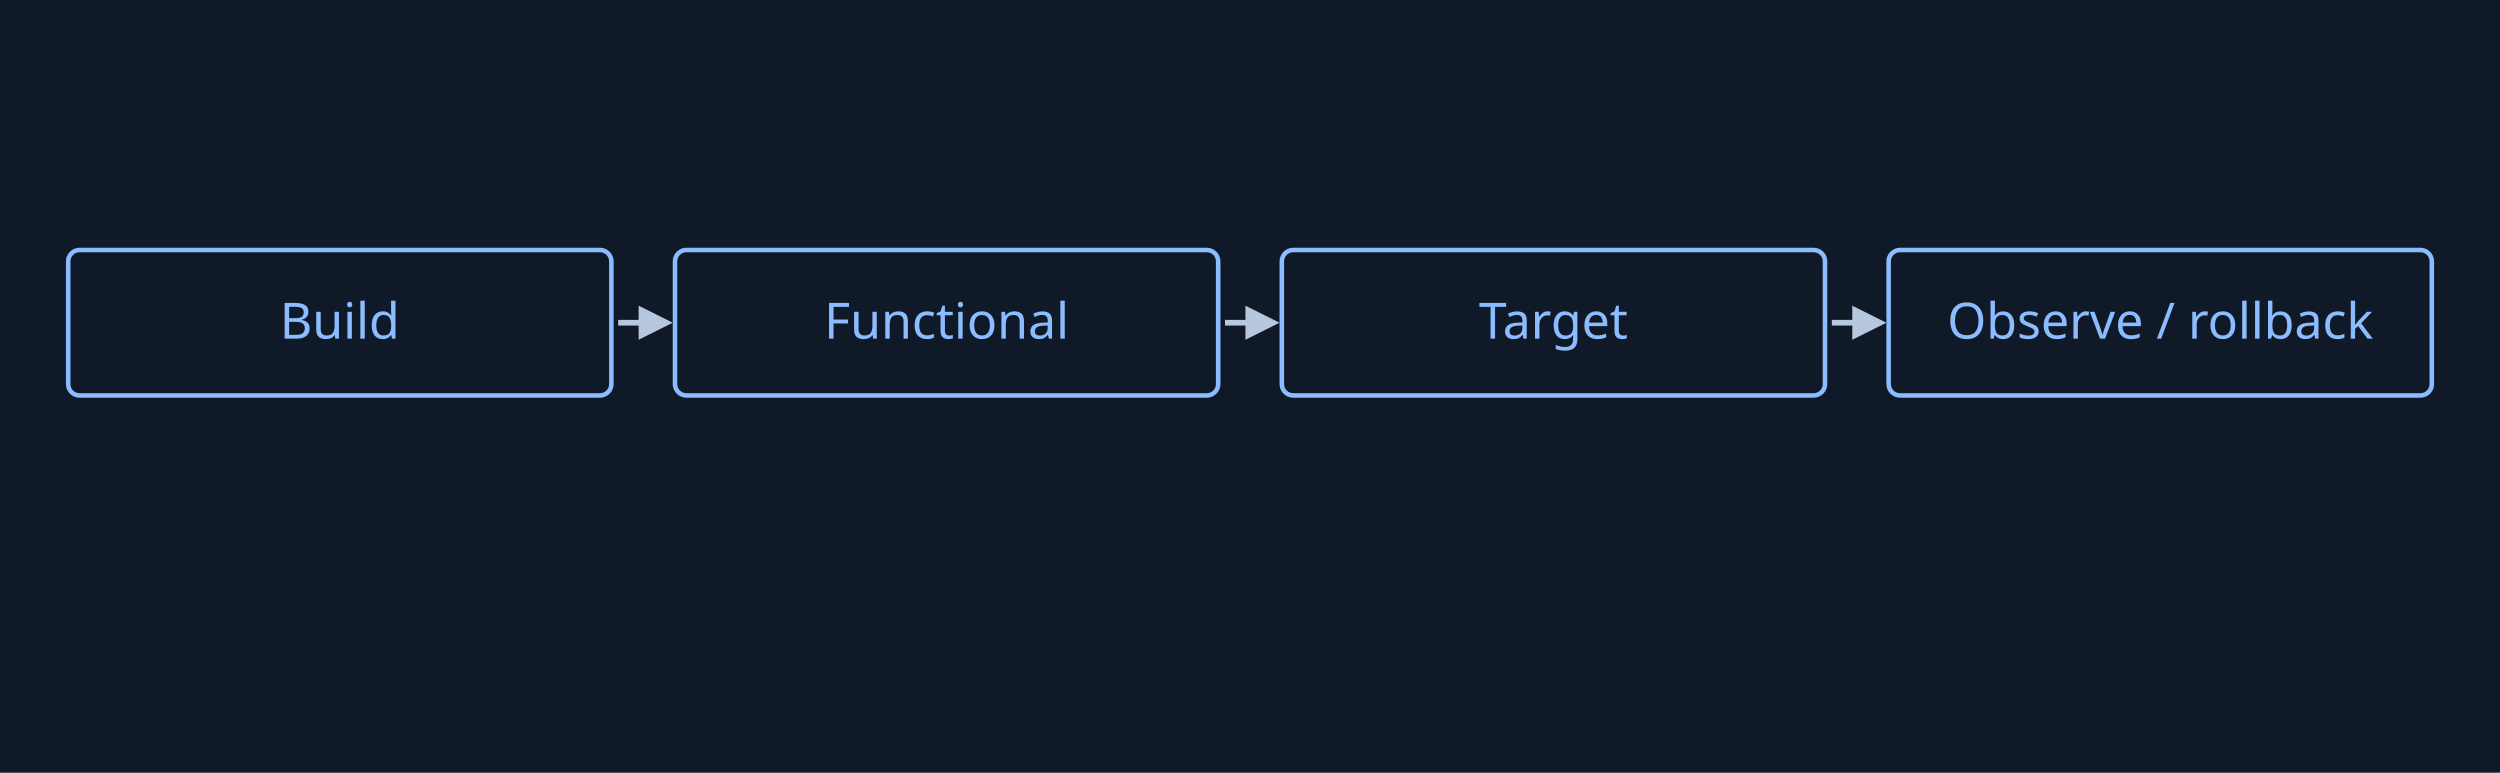
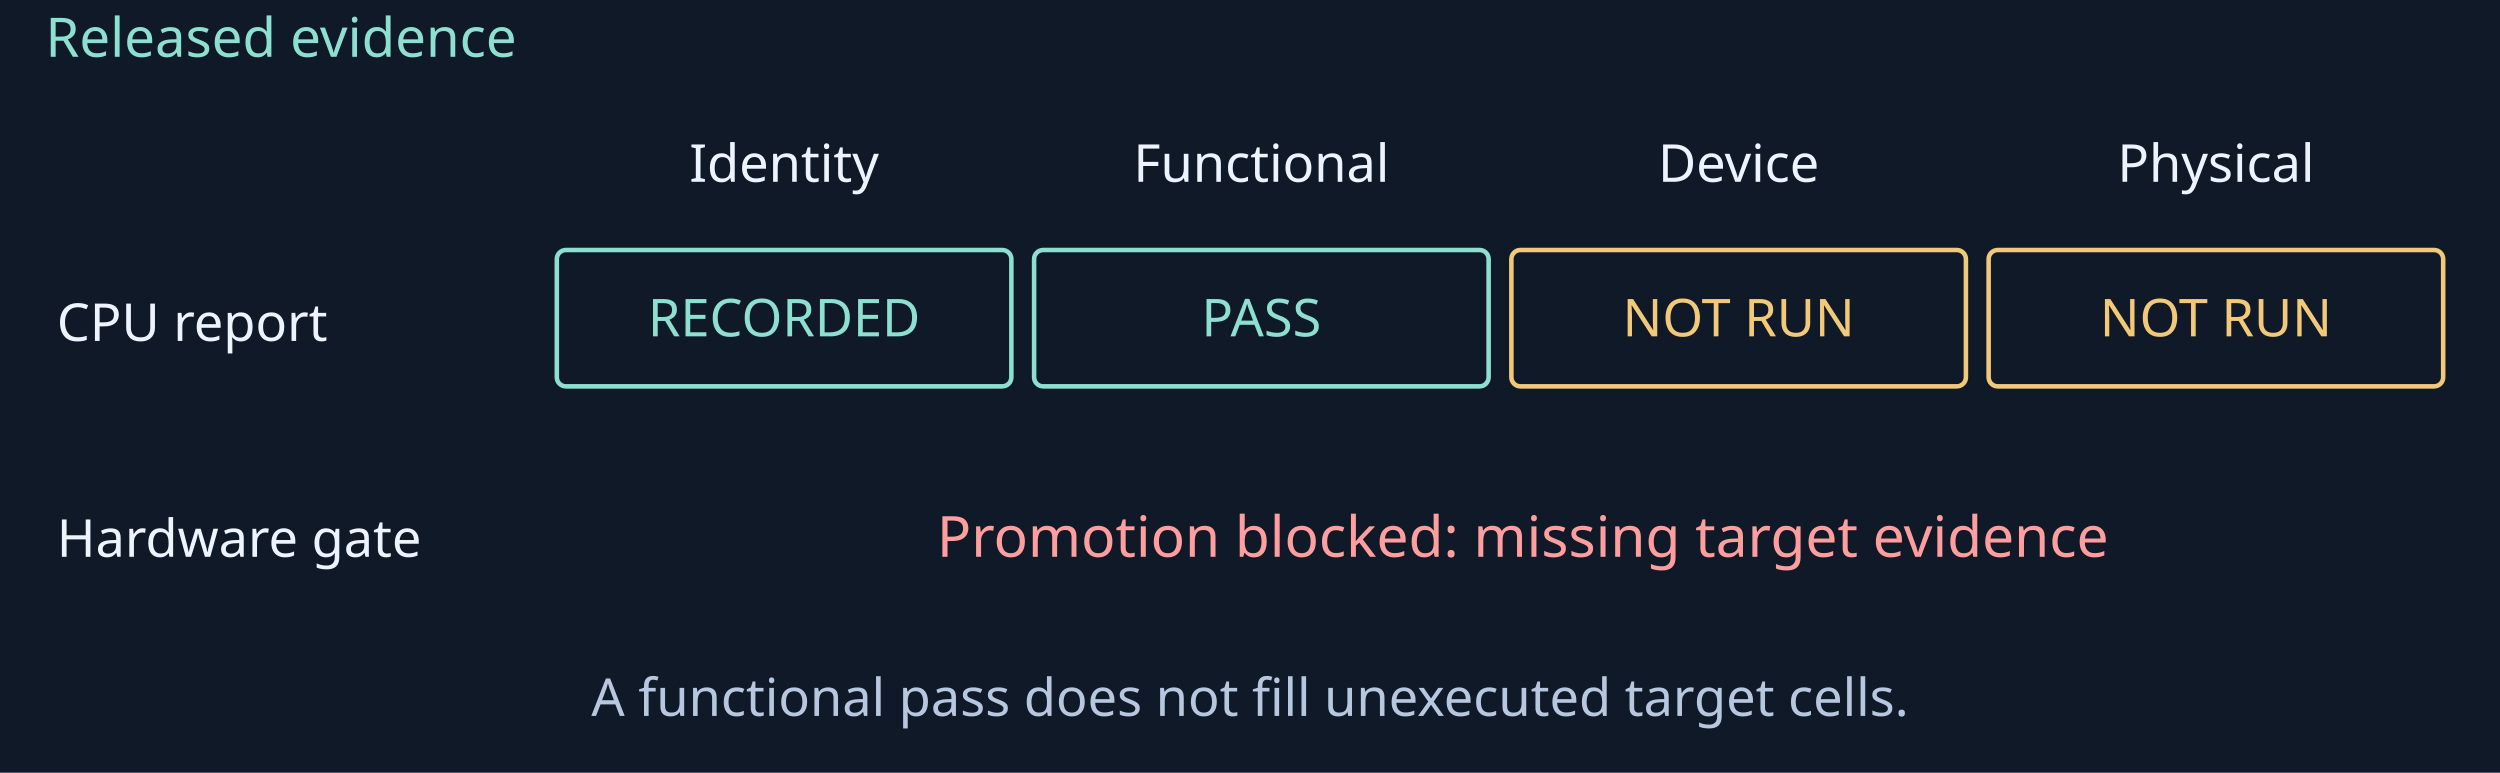
<svg xmlns="http://www.w3.org/2000/svg" viewBox="0 0 1100 340" role="img" aria-labelledby="accelerator-06-title accelerator-06-desc" style="display:block;width:100%;height:auto">
  <defs>
    <marker id="accelerator-06-arrow" viewBox="0 0 10 10" refX="8" refY="5" markerWidth="6" markerHeight="6" orient="auto-start-reverse">
      <path d="M0 0 L10 5 L0 10Z" fill="#b7c7df" />
    </marker>
  </defs>
  <rect width="1100" height="340" fill="#101927" />
  <g font-family="system-ui,sans-serif">
-     <rect x="30.0" y="110" width="239.0" height="64" rx="5" fill="#101927" stroke="#8bbcff" stroke-width="2" />
-     <text x="149.5" y="149.0" font-size="22" fill="#8bbcff" text-anchor="middle">Build</text>
-     <path d="M272.0,142 L293.0,142" fill="none" stroke="#b7c7df" stroke-width="2.5" marker-end="url(#accelerator-06-arrow)" />
-     <rect x="297.0" y="110" width="239.0" height="64" rx="5" fill="#101927" stroke="#8bbcff" stroke-width="2" />
-     <text x="416.5" y="149.0" font-size="22" fill="#8bbcff" text-anchor="middle">Functional</text>
-     <path d="M539.0,142 L560.0,142" fill="none" stroke="#b7c7df" stroke-width="2.5" marker-end="url(#accelerator-06-arrow)" />
-     <rect x="564.0" y="110" width="239.0" height="64" rx="5" fill="#101927" stroke="#8bbcff" stroke-width="2" />
-     <text x="683.5" y="149.0" font-size="22" fill="#8bbcff" text-anchor="middle">Target</text>
-     <path d="M806.0,142 L827.0,142" fill="none" stroke="#b7c7df" stroke-width="2.5" marker-end="url(#accelerator-06-arrow)" />
-     <rect x="831.0" y="110" width="239.0" height="64" rx="5" fill="#101927" stroke="#8bbcff" stroke-width="2" />
-     <text x="950.5" y="149.0" font-size="22" fill="#8bbcff" text-anchor="middle">Observe / rollback</text>
+     <text x="20" y="25" font-size="24" fill="#8de0cf" text-anchor="start">Released evidence</text>
+     <text x="345" y="80" font-size="23" fill="#eef4ff" text-anchor="middle">Identity</text>
+     <text x="555" y="80" font-size="23" fill="#eef4ff" text-anchor="middle">Functional</text>
+     <text x="765" y="80" font-size="23" fill="#eef4ff" text-anchor="middle">Device</text>
+     <text x="975" y="80" font-size="23" fill="#eef4ff" text-anchor="middle">Physical</text>
+     <text x="25" y="150" font-size="23" fill="#eef4ff" text-anchor="start">CPU report</text>
+     <rect x="245" y="110" width="200" height="60" rx="4" fill="#101927" stroke="#8de0cf" stroke-width="2" />
+     <text x="345.0" y="148.0" font-size="23" fill="#8de0cf" text-anchor="middle">RECORDED</text>
+     <rect x="455" y="110" width="200" height="60" rx="4" fill="#101927" stroke="#8de0cf" stroke-width="2" />
+     <text x="555.0" y="148.0" font-size="23" fill="#8de0cf" text-anchor="middle">PASS</text>
+     <rect x="665" y="110" width="200" height="60" rx="4" fill="#101927" stroke="#f1c979" stroke-width="2" />
+     <text x="765.0" y="148.0" font-size="23" fill="#f1c979" text-anchor="middle">NOT RUN</text>
+     <rect x="875" y="110" width="200" height="60" rx="4" fill="#101927" stroke="#f1c979" stroke-width="2" />
+     <text x="975.0" y="148.0" font-size="23" fill="#f1c979" text-anchor="middle">NOT RUN</text>
+     <text x="25" y="245" font-size="23" fill="#eef4ff" text-anchor="start">Hardware gate</text>
+     <text x="670" y="245" font-size="25" fill="#ff9e9e" text-anchor="middle">Promotion blocked: missing target evidence</text>
+     <text x="550" y="315" font-size="23" fill="#b7c7df" text-anchor="middle">A functional pass does not fill unexecuted target cells.</text>
  </g>
</svg>
